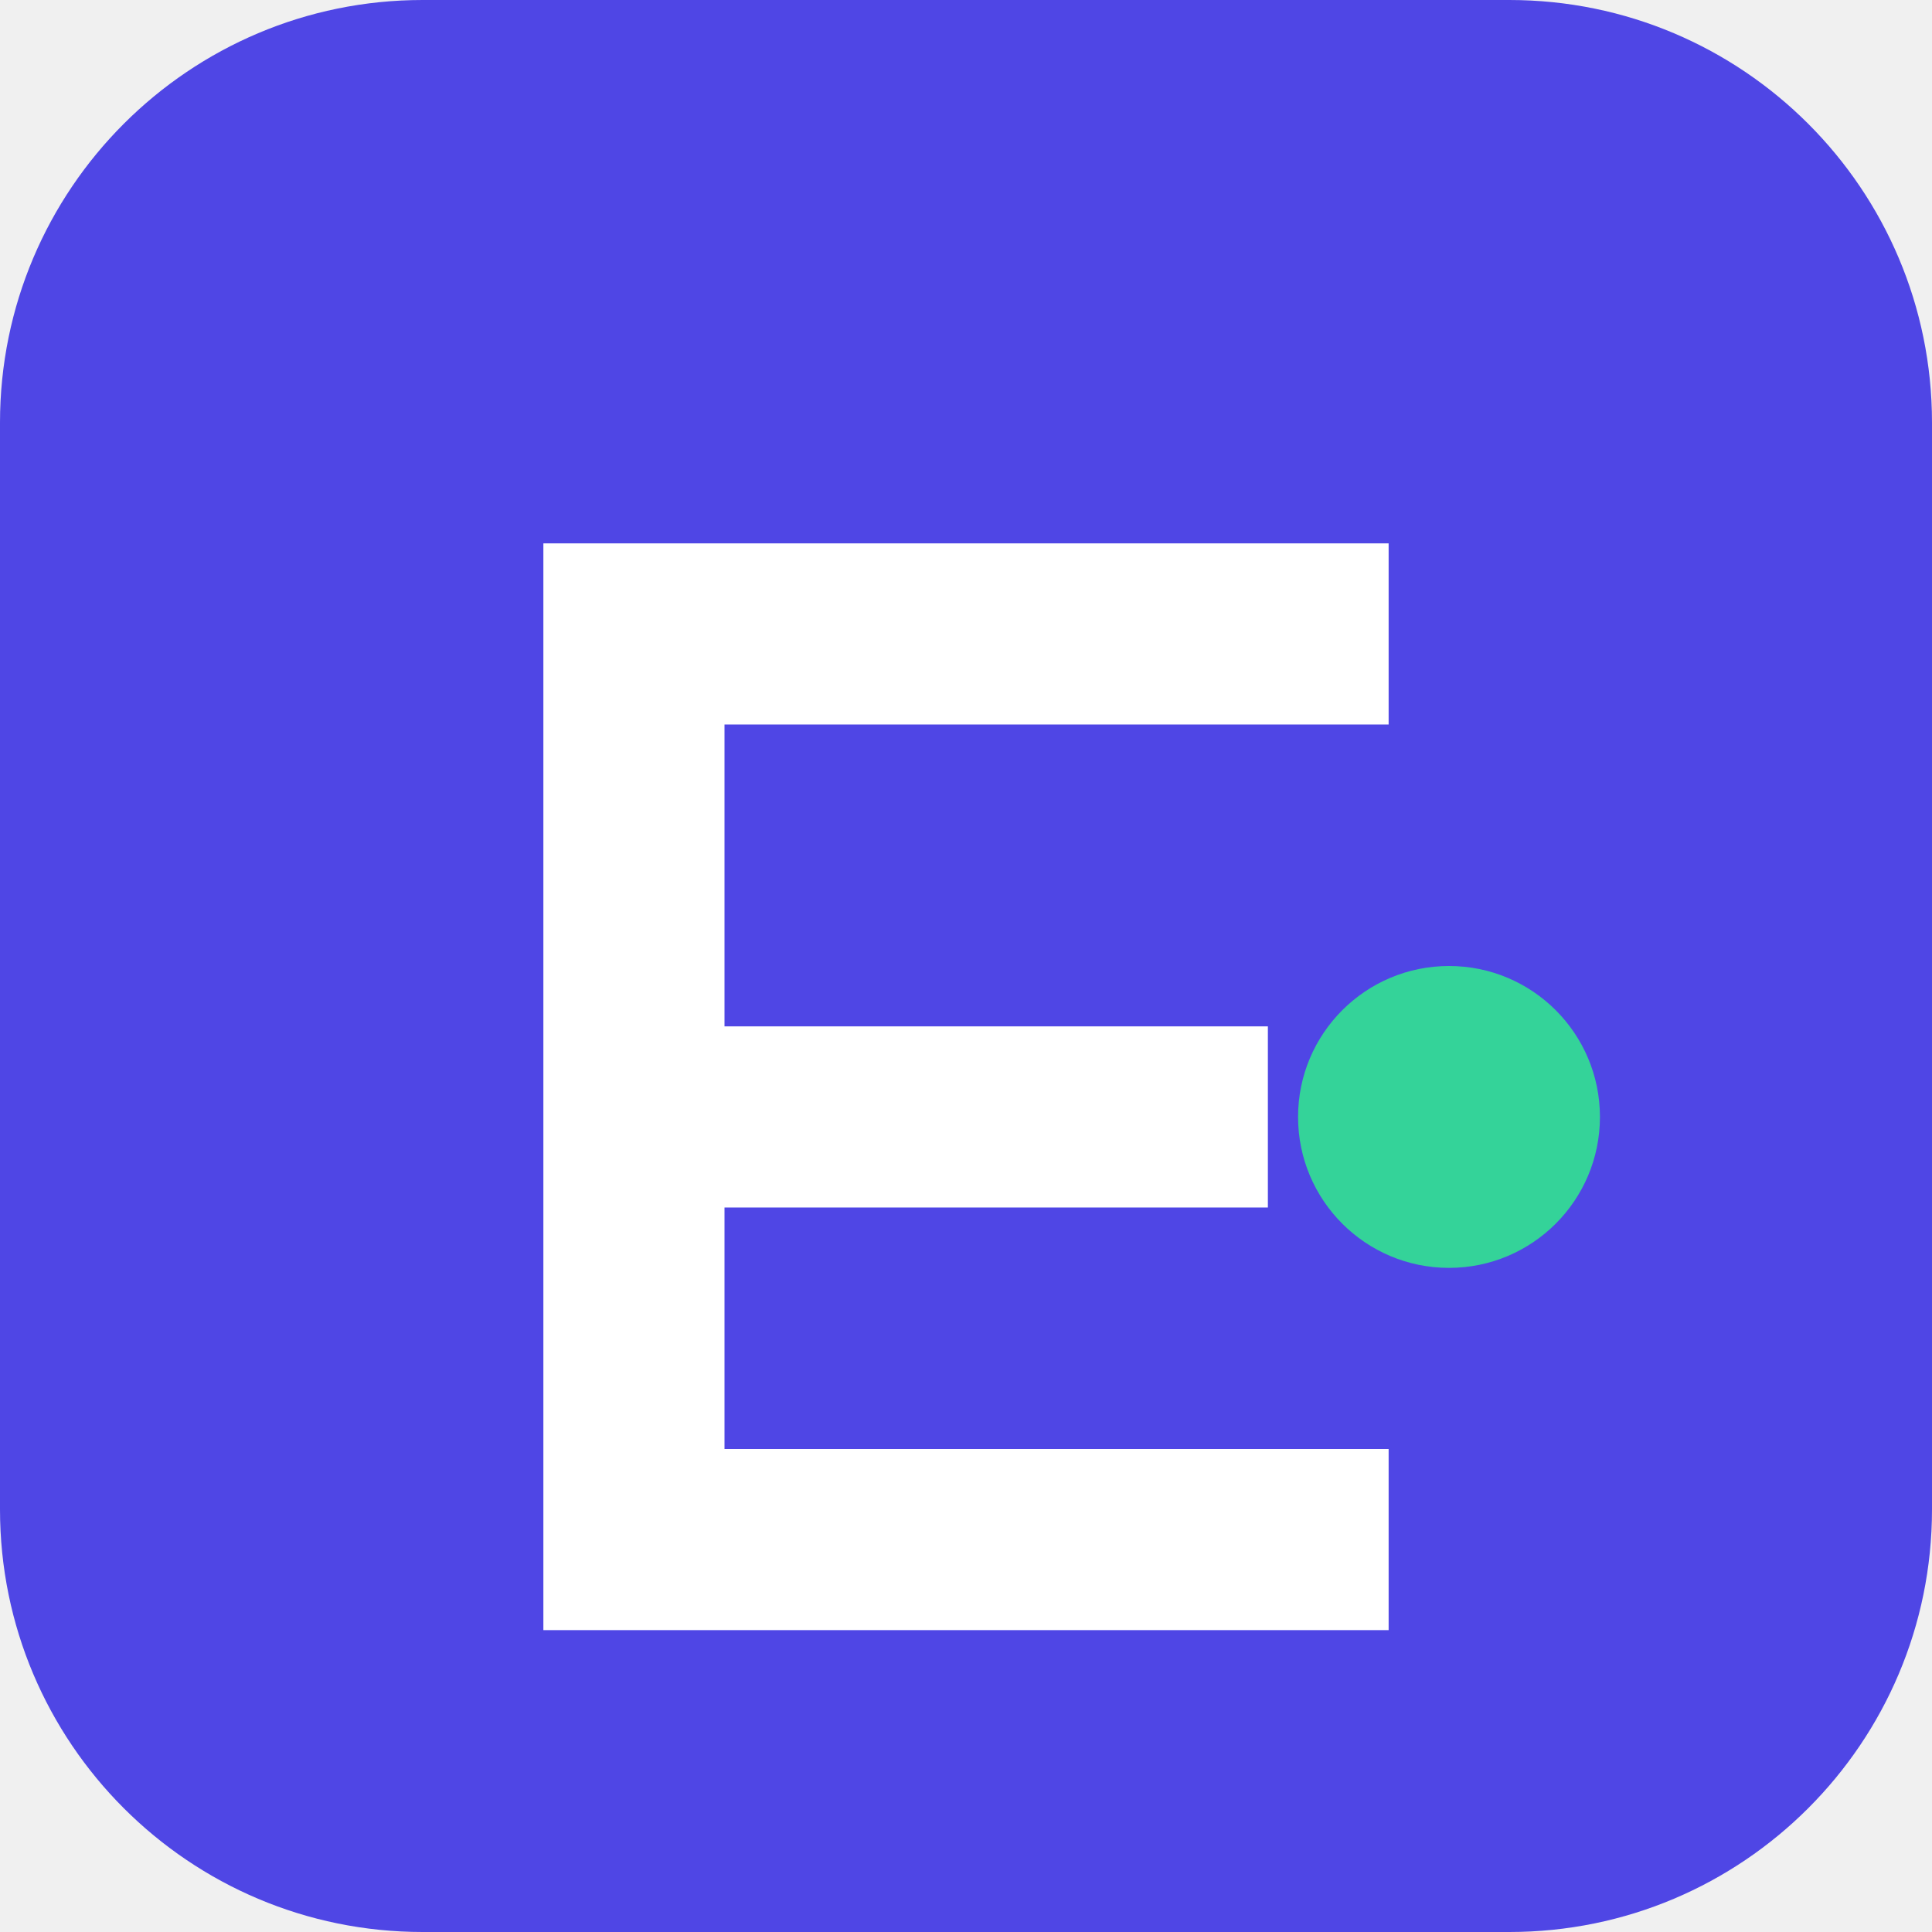
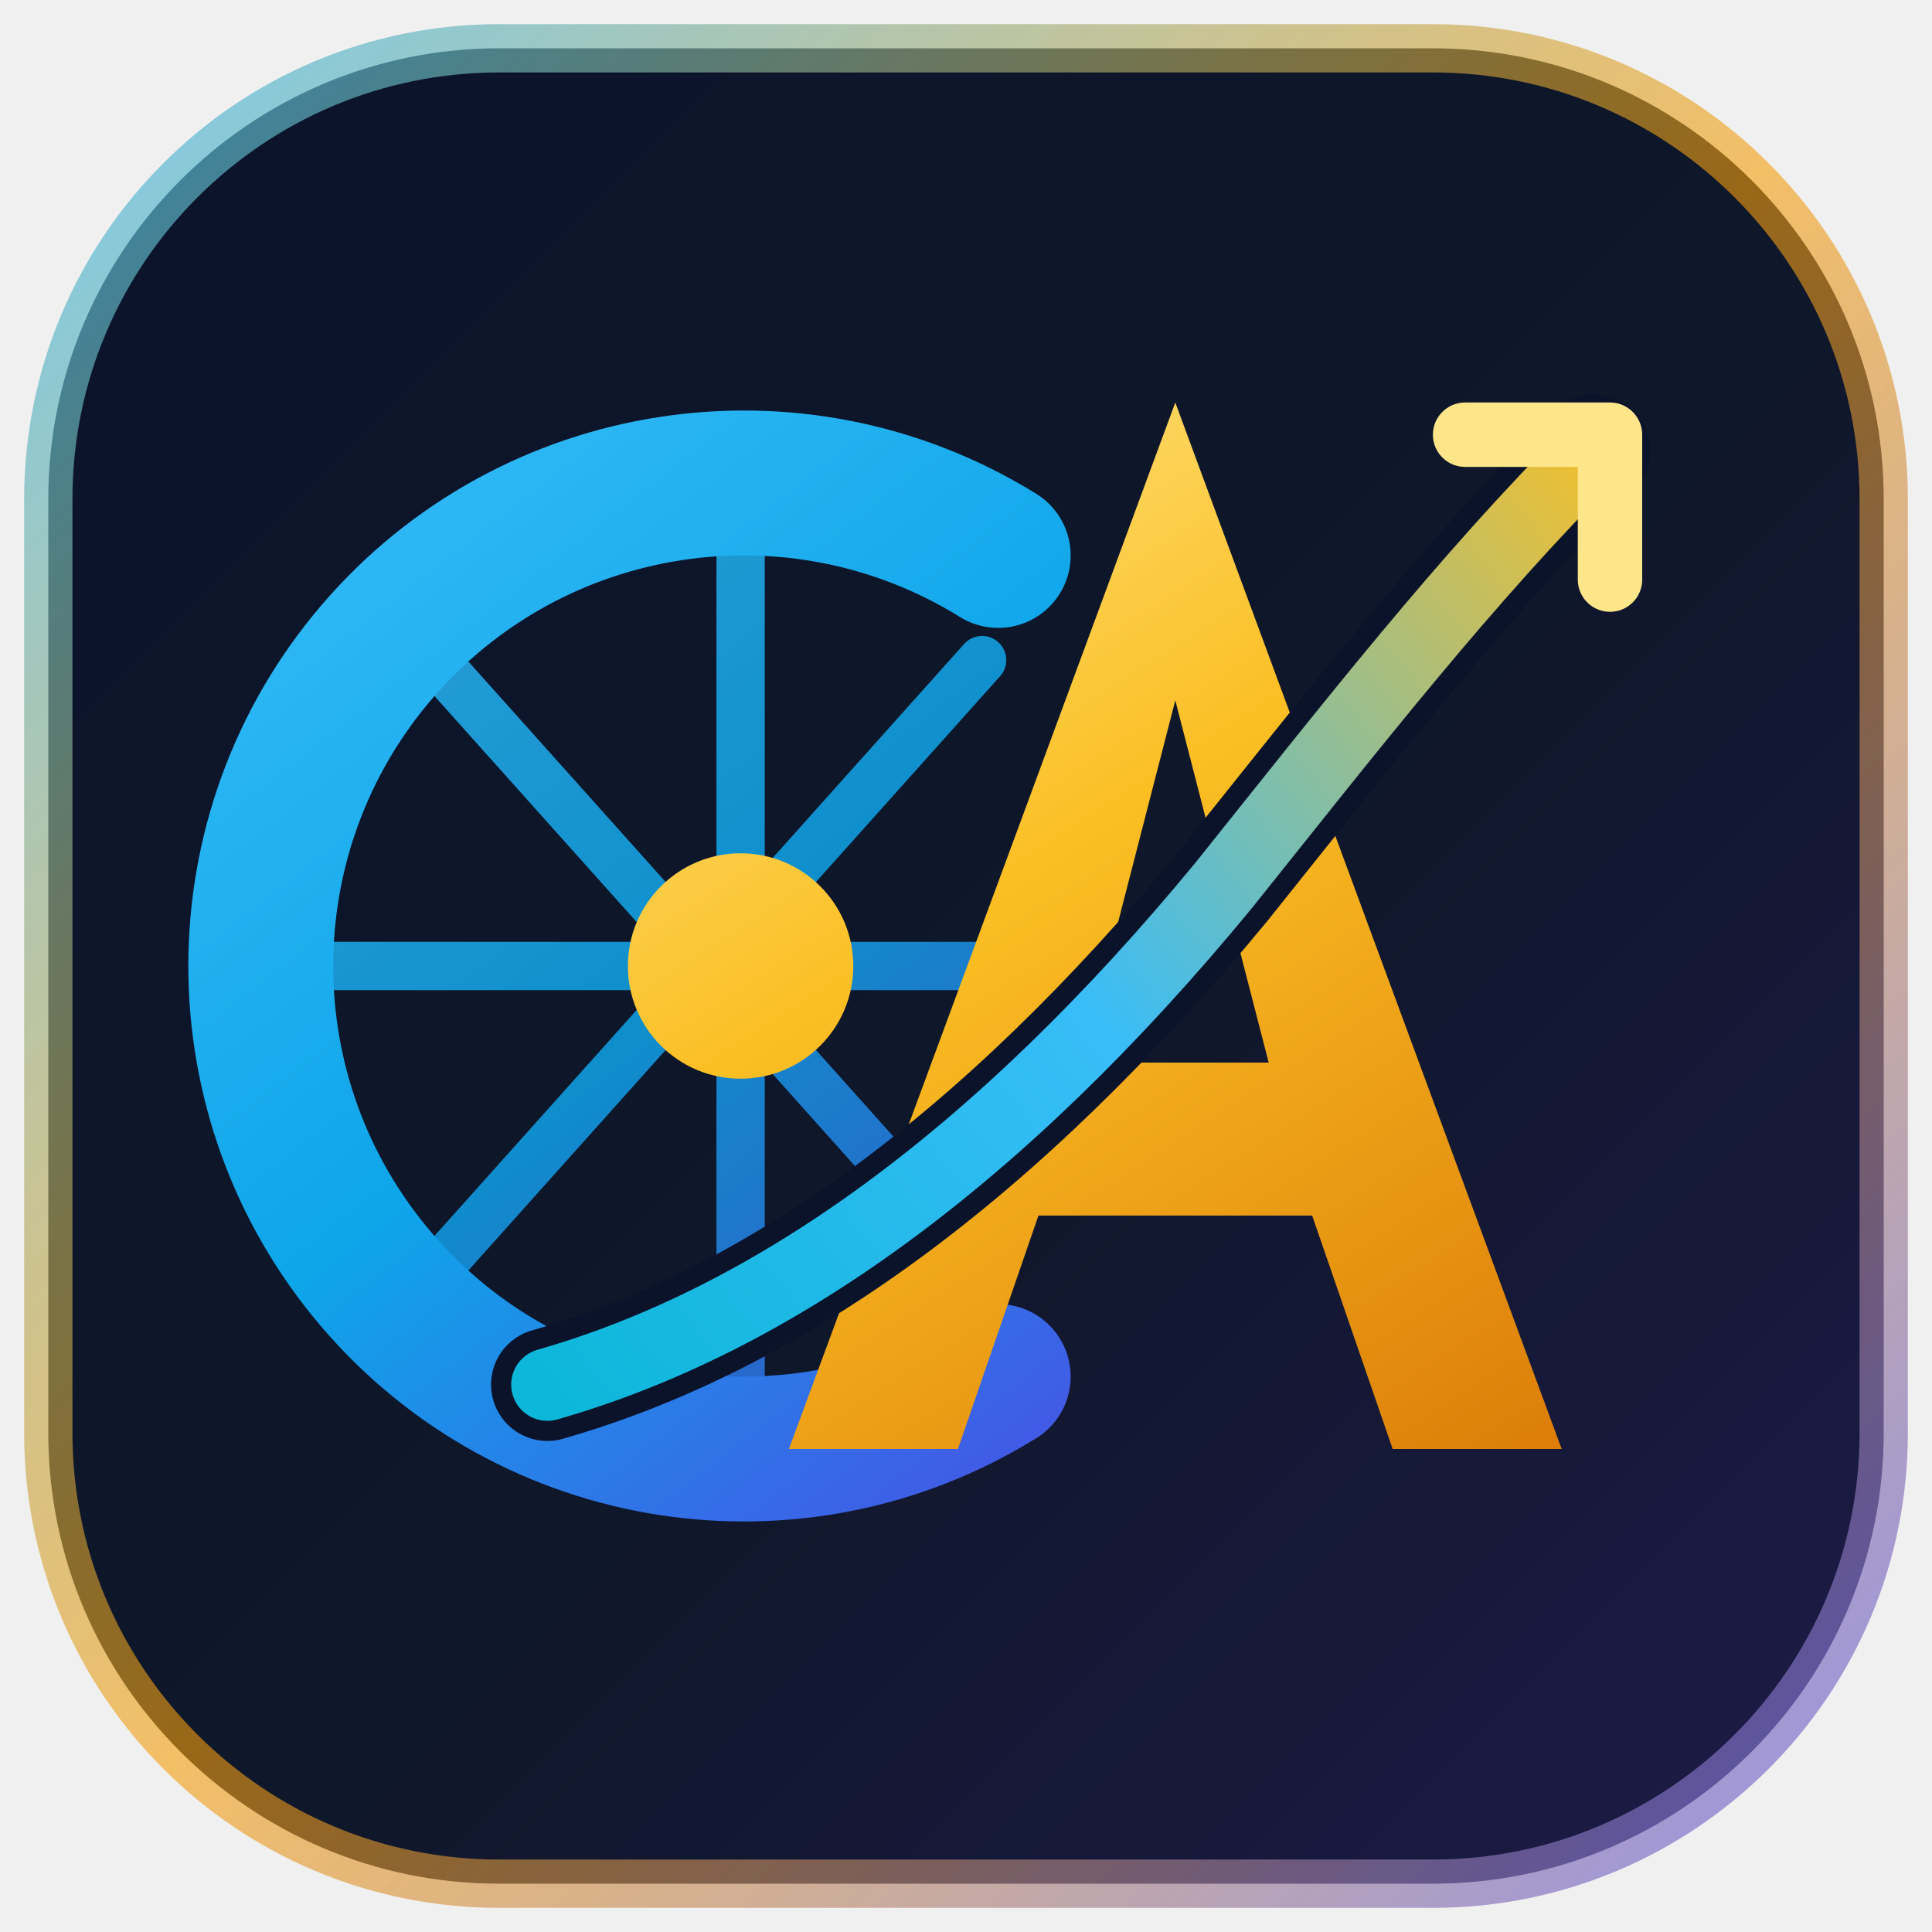
- <svg xmlns="http://www.w3.org/2000/svg" viewBox="0 0 64 64" width="64" height="64">
-   <rect width="64" height="64" rx="14" fill="#4f46e5" />
-   <path d="M18 18h28v6H24v10h18v6H24v8h22v6H18V18z" fill="#ffffff" />
-   <circle cx="48" cy="37" r="5" fill="#34d399" />
+ <svg xmlns="http://www.w3.org/2000/svg" viewBox="0 0 120 120" width="64" height="64" fill="none">
+   <defs>
+     <linearGradient id="bgGrad" x1="0" y1="0" x2="120" y2="120" gradientUnits="userSpaceOnUse">
+       <stop offset="0%" stop-color="#0B132B" />
+       <stop offset="55%" stop-color="#0F172A" />
+       <stop offset="100%" stop-color="#1E1B4B" />
+     </linearGradient>
+     <linearGradient id="rimGrad" x1="0" y1="0" x2="120" y2="120" gradientUnits="userSpaceOnUse">
+       <stop offset="0%" stop-color="#38BDF8" stop-opacity="0.7" />
+       <stop offset="50%" stop-color="#F59E0B" stop-opacity="0.6" />
+       <stop offset="100%" stop-color="#6366F1" stop-opacity="0.7" />
+     </linearGradient>
+     <linearGradient id="wheelGrad" x1="16" y1="24" x2="72" y2="96" gradientUnits="userSpaceOnUse">
+       <stop offset="0%" stop-color="#38BDF8" />
+       <stop offset="50%" stop-color="#0EA5E9" />
+       <stop offset="100%" stop-color="#4F46E5" />
+     </linearGradient>
+     <linearGradient id="goldGrad" x1="48" y1="22" x2="96" y2="96" gradientUnits="userSpaceOnUse">
+       <stop offset="0%" stop-color="#FDE68A" />
+       <stop offset="40%" stop-color="#FBBF24" />
+       <stop offset="100%" stop-color="#D97706" />
+     </linearGradient>
+     <linearGradient id="swooshGrad" x1="26" y1="88" x2="102" y2="28" gradientUnits="userSpaceOnUse">
+       <stop offset="0%" stop-color="#06B6D4" />
+       <stop offset="50%" stop-color="#38BDF8" />
+       <stop offset="100%" stop-color="#FBBF24" />
+     </linearGradient>
+   </defs>
+   <rect x="3" y="3" width="114" height="114" rx="28" fill="url(#bgGrad)" stroke="url(#rimGrad)" stroke-width="3" />
+   <g stroke="url(#wheelGrad)" stroke-width="3" stroke-linecap="round" opacity="0.85">
+     <line x1="46" y1="33" x2="46" y2="87" />
+     <line x1="19" y1="60" x2="65" y2="60" />
+     <line x1="27" y1="41" x2="61" y2="79" />
+     <line x1="27" y1="79" x2="61" y2="41" />
+   </g>
+   <path d="M 62 34.5 A 30 30 0 1 0 62 85.5" stroke="url(#wheelGrad)" stroke-width="9" stroke-linecap="round" />
+   <circle cx="46" cy="60" r="7" fill="url(#goldGrad)" />
+   <path d="M 73 25 L 97 90 H 86.5 L 81.5 75.5 H 64.5 L 59.5 90 H 49 L 73 25 Z M 73 43.5 L 67.2 66 H 78.8 L 73 43.5 Z" fill="url(#goldGrad)" />
+   <path d="M 34 86 C 48 82, 62 72, 76 55 C 84 45, 91 36, 99 28" stroke="#0B132B" stroke-width="7" stroke-linecap="round" />
+   <path d="M 34 86 C 48 82, 62 72, 76 55 C 84 45, 91 36, 99 28" stroke="url(#swooshGrad)" stroke-width="4.5" stroke-linecap="round" />
+   <path d="M 91 27 H 100 V 36" stroke="#FDE68A" stroke-width="4" stroke-linecap="round" stroke-linejoin="round" />
</svg>
